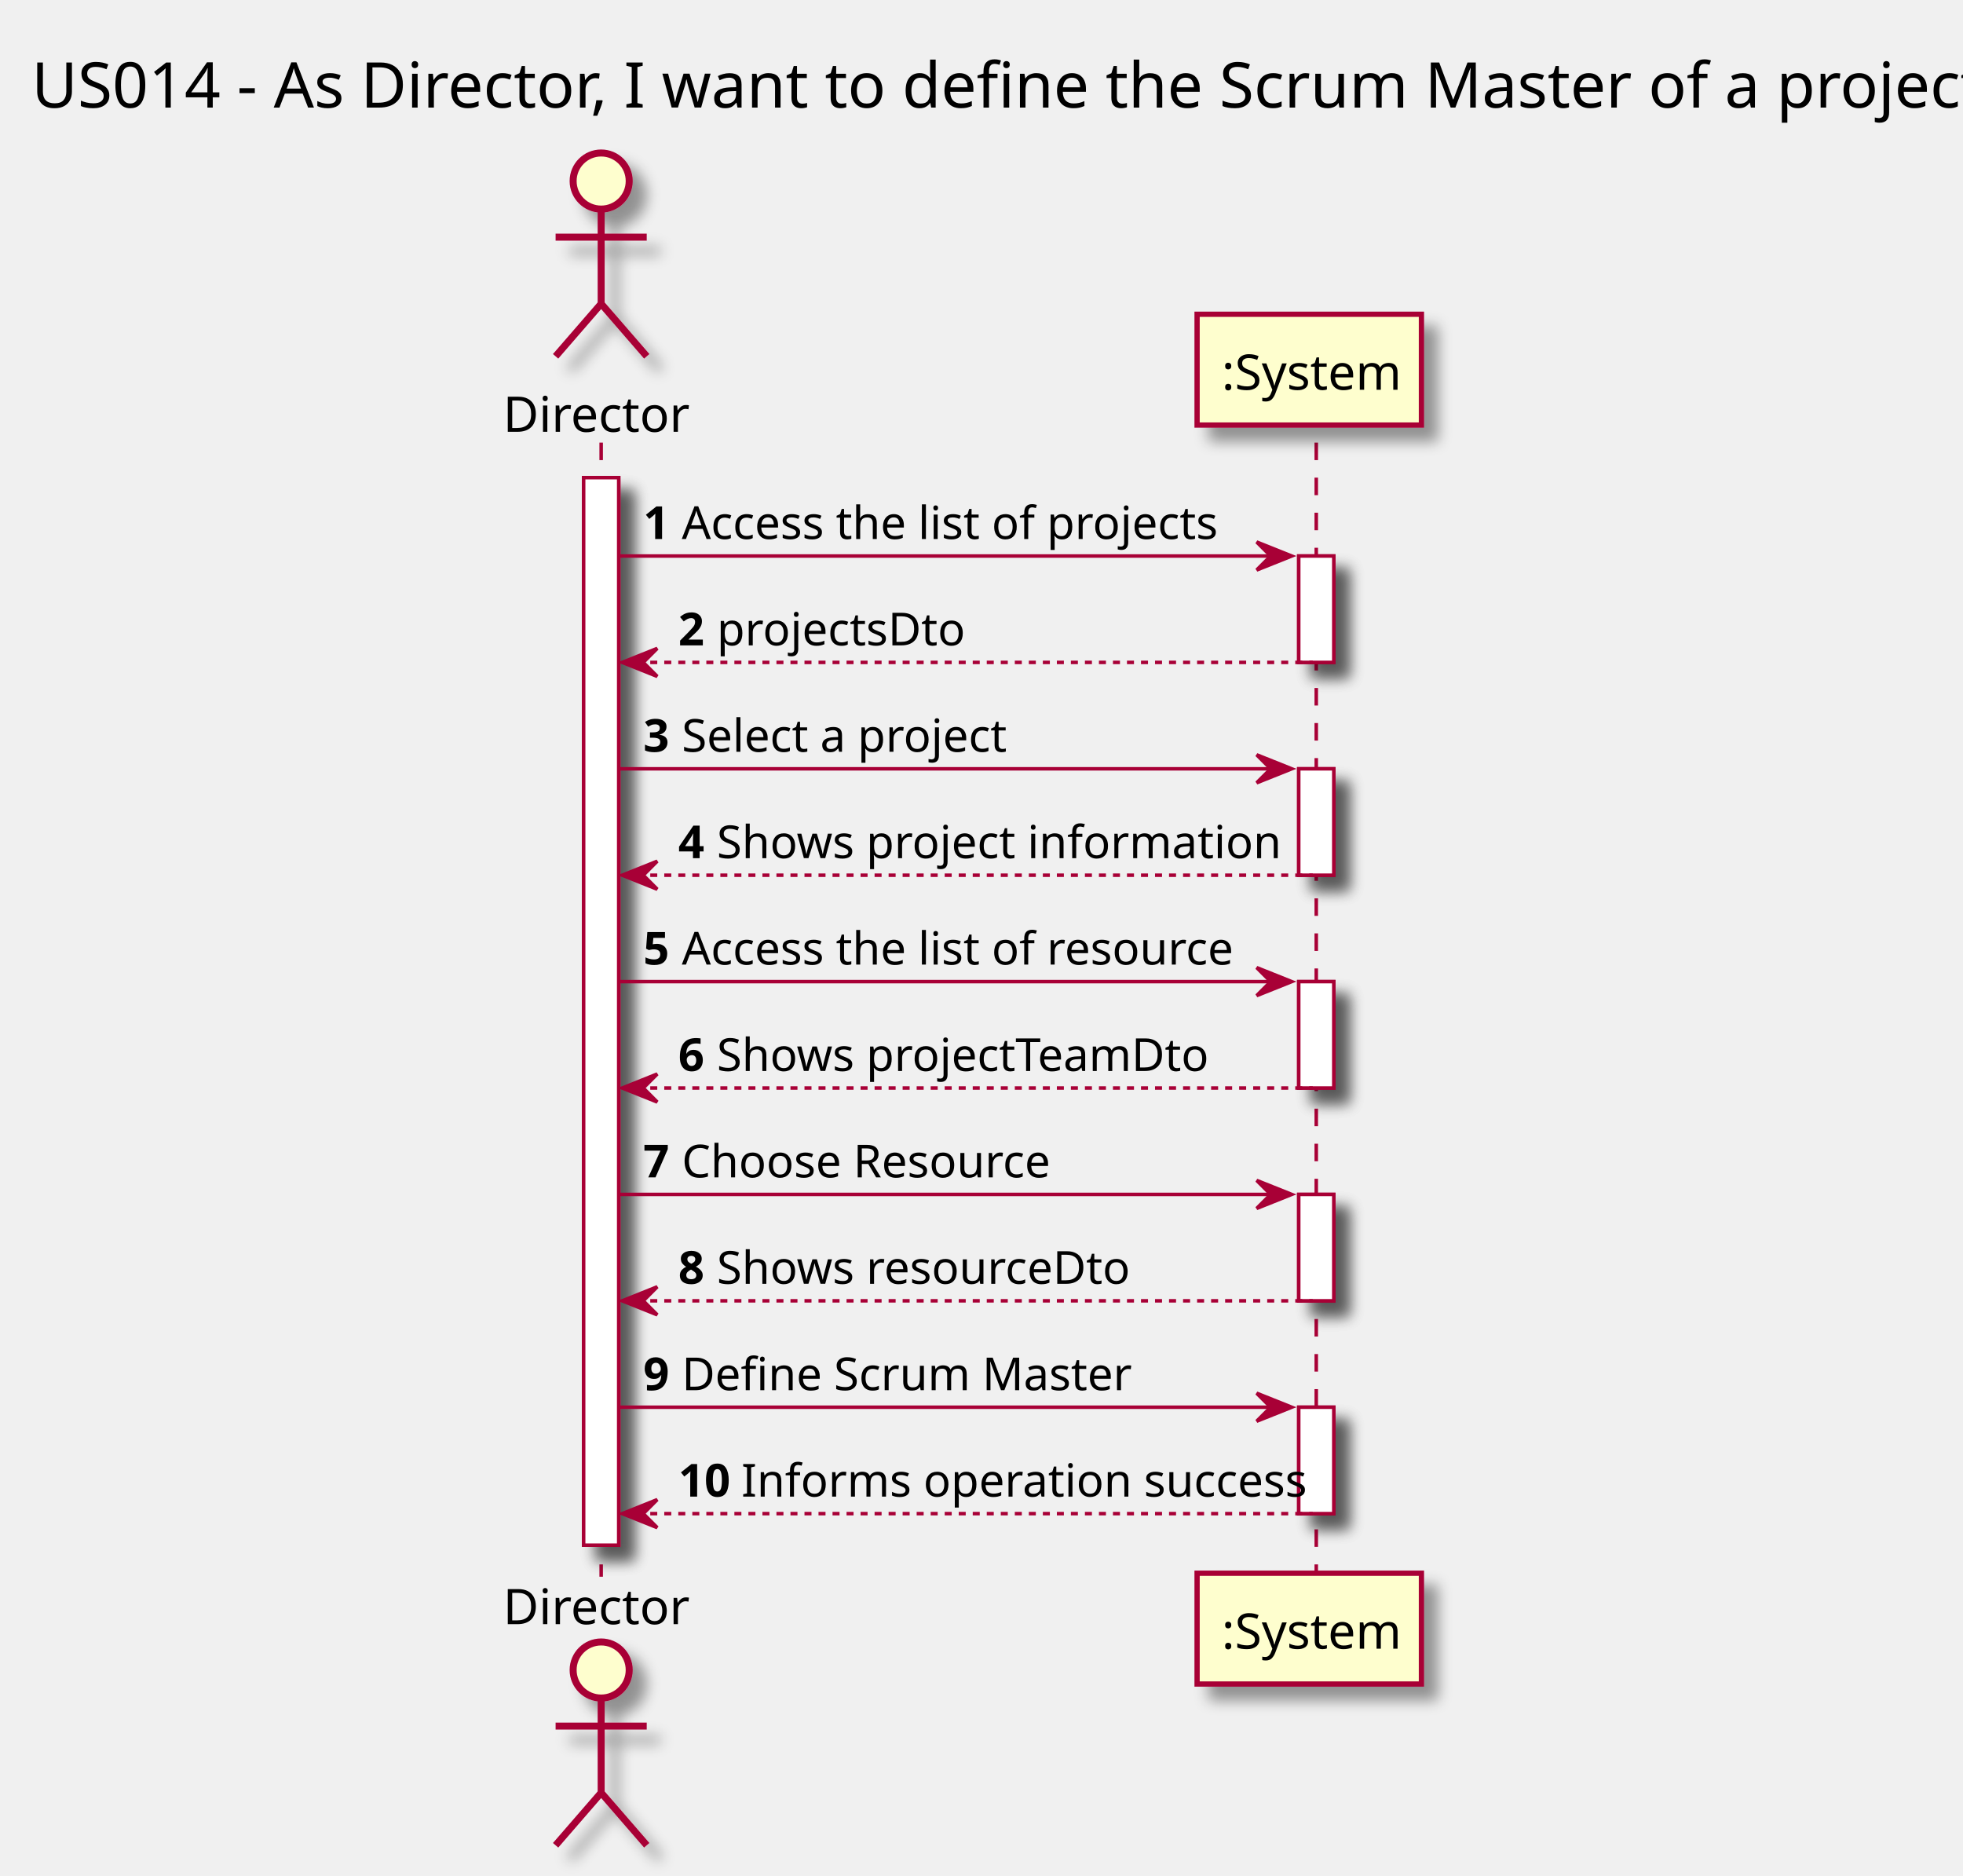
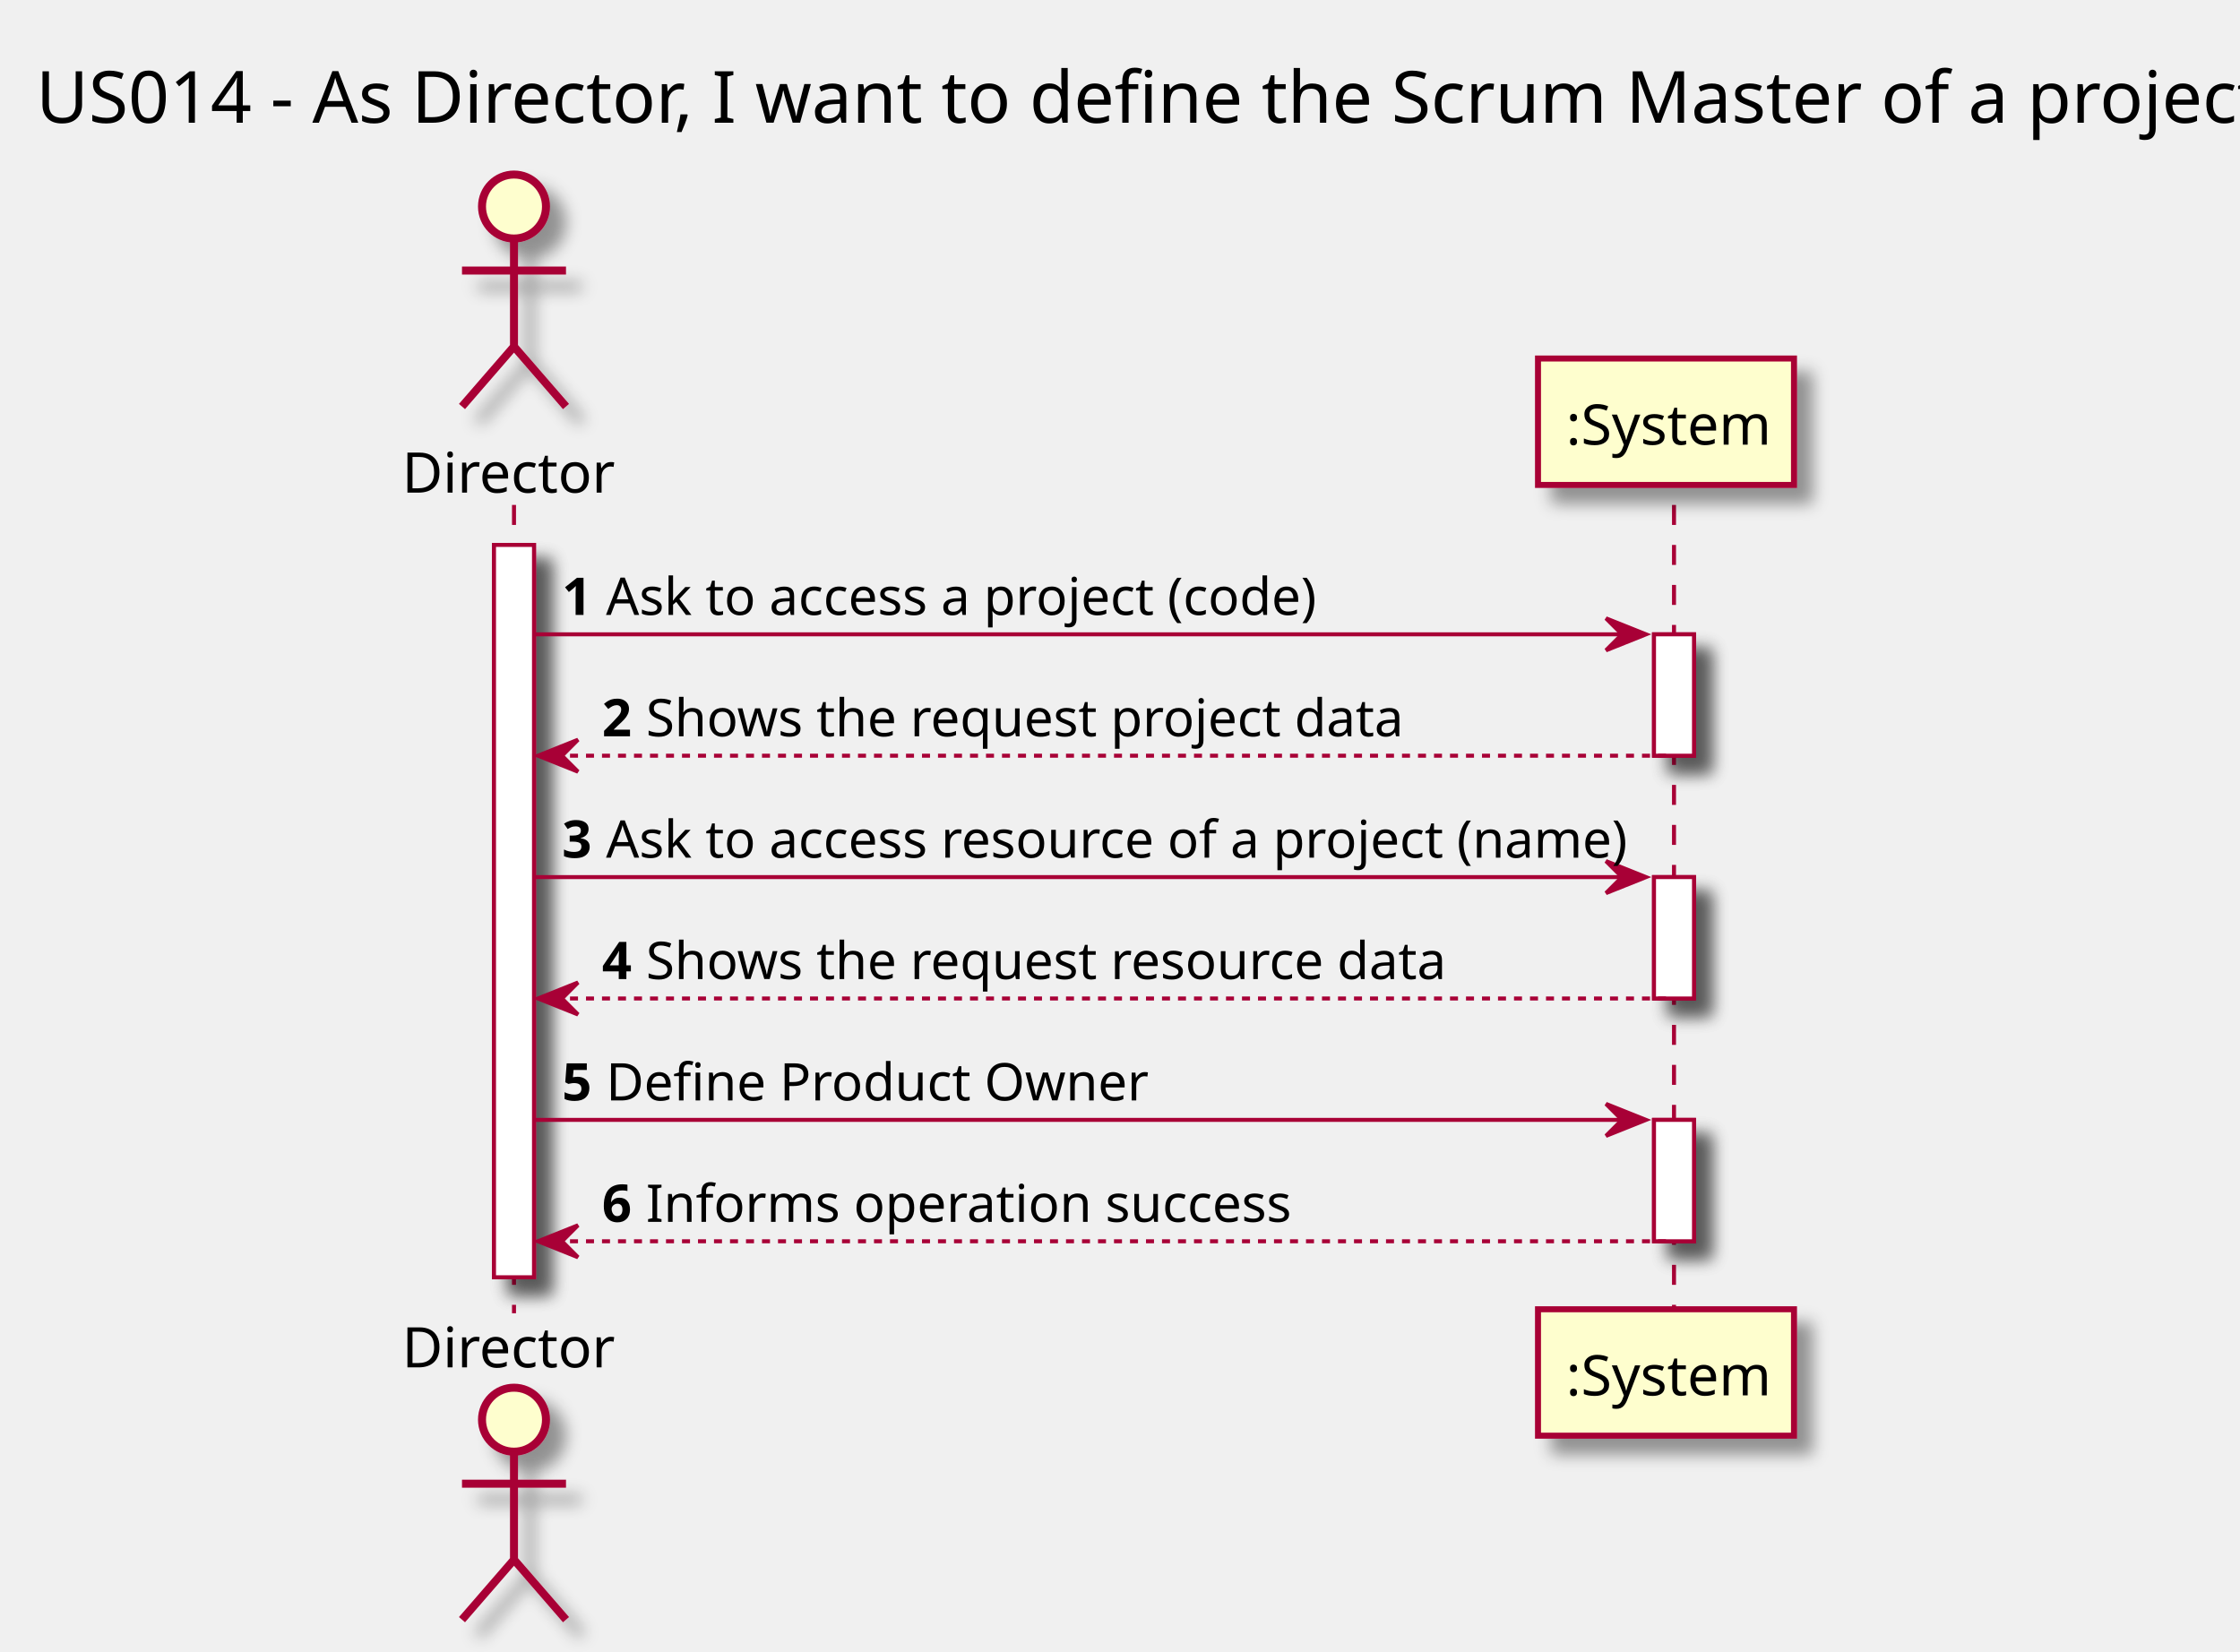
- <svg xmlns="http://www.w3.org/2000/svg" contentScriptType="application/ecmascript" contentStyleType="text/css" height="535px" preserveAspectRatio="none" style="width:560px;height:535px;background:#FFFFFF;" version="1.1" viewBox="0 0 560 535" width="560px" zoomAndPan="magnify">
+ <svg xmlns="http://www.w3.org/2000/svg" contentScriptType="application/ecmascript" contentStyleType="text/css" height="413px" preserveAspectRatio="none" style="width:560px;height:413px;background:#FFFFFF;" version="1.1" viewBox="0 0 560 413" width="560px" zoomAndPan="magnify">
  <defs>
-     <filter height="300%" id="f1pifs632ujmd6" width="300%" x="-1" y="-1">
+     <filter height="300%" id="f1iiram3wyo8os" width="300%" x="-1" y="-1">
      <feGaussianBlur result="blurOut" stdDeviation="2.0" />
      <feColorMatrix in="blurOut" result="blurOut2" type="matrix" values="0 0 0 0 0 0 0 0 0 0 0 0 0 0 0 0 0 0 .4 0" />
      <feOffset dx="4.0" dy="4.0" in="blurOut2" result="blurOut3" />
      <feBlend in="SourceGraphic" in2="blurOut3" mode="normal" />
    </filter>
  </defs>
  <g>
    <text fill="#000000" font-family="sans-serif" font-size="18" lengthAdjust="spacing" textLength="535" x="9" y="30.686">US014 - As Director, I want to define the Scrum Master of a project.</text>
-     <rect fill="#FFFFFF" filter="url(#f1pifs632ujmd6)" height="304.516" style="stroke:#A80036;stroke-width:1.0;" width="10" x="166.5" y="136.25" />
-     <rect fill="#FFFFFF" filter="url(#f1pifs632ujmd6)" height="30.352" style="stroke:#A80036;stroke-width:1.0;" width="10" x="370.5" y="158.602" />
-     <rect fill="#FFFFFF" filter="url(#f1pifs632ujmd6)" height="30.352" style="stroke:#A80036;stroke-width:1.0;" width="10" x="370.5" y="219.305" />
-     <rect fill="#FFFFFF" filter="url(#f1pifs632ujmd6)" height="30.352" style="stroke:#A80036;stroke-width:1.0;" width="10" x="370.5" y="280.008" />
-     <rect fill="#FFFFFF" filter="url(#f1pifs632ujmd6)" height="30.352" style="stroke:#A80036;stroke-width:1.0;" width="10" x="370.5" y="340.711" />
-     <rect fill="#FFFFFF" filter="url(#f1pifs632ujmd6)" height="30.352" style="stroke:#A80036;stroke-width:1.0;" width="10" x="370.5" y="401.414" />
-     <line style="stroke:#A80036;stroke-width:1.0;stroke-dasharray:5.0,5.0;" x1="171.5" x2="171.5" y1="126.25" y2="449.766" />
-     <line style="stroke:#A80036;stroke-width:1.0;stroke-dasharray:5.0,5.0;" x1="375.5" x2="375.5" y1="126.25" y2="449.766" />
-     <text fill="#000000" font-family="sans-serif" font-size="14" lengthAdjust="spacing" textLength="50" x="143.5" y="123.174">Director</text>
-     <ellipse cx="171.5" cy="51.641" fill="#FEFECE" filter="url(#f1pifs632ujmd6)" rx="8" ry="8" style="stroke:#A80036;stroke-width:2.0;" />
-     <path d="M171.5,59.641 L171.5,86.641 M158.5,67.641 L184.5,67.641 M171.5,86.641 L158.5,101.641 M171.5,86.641 L184.5,101.641 " fill="none" filter="url(#f1pifs632ujmd6)" style="stroke:#A80036;stroke-width:2.0;" />
-     <text fill="#000000" font-family="sans-serif" font-size="14" lengthAdjust="spacing" textLength="50" x="143.5" y="463.299">Director</text>
-     <ellipse cx="171.5" cy="476.375" fill="#FEFECE" filter="url(#f1pifs632ujmd6)" rx="8" ry="8" style="stroke:#A80036;stroke-width:2.0;" />
-     <path d="M171.5,484.375 L171.5,511.375 M158.5,492.375 L184.5,492.375 M171.5,511.375 L158.5,526.375 M171.5,511.375 L184.5,526.375 " fill="none" filter="url(#f1pifs632ujmd6)" style="stroke:#A80036;stroke-width:2.0;" />
-     <rect fill="#FEFECE" filter="url(#f1pifs632ujmd6)" height="31.609" style="stroke:#A80036;stroke-width:1.5;" width="64" x="341.5" y="89.641" />
-     <text fill="#000000" font-family="sans-serif" font-size="14" lengthAdjust="spacing" textLength="50" x="348.5" y="111.174">:System</text>
-     <rect fill="#FEFECE" filter="url(#f1pifs632ujmd6)" height="31.609" style="stroke:#A80036;stroke-width:1.5;" width="64" x="341.5" y="448.766" />
-     <text fill="#000000" font-family="sans-serif" font-size="14" lengthAdjust="spacing" textLength="50" x="348.5" y="470.299">:System</text>
-     <rect fill="#FFFFFF" filter="url(#f1pifs632ujmd6)" height="304.516" style="stroke:#A80036;stroke-width:1.0;" width="10" x="166.5" y="136.25" />
-     <rect fill="#FFFFFF" filter="url(#f1pifs632ujmd6)" height="30.352" style="stroke:#A80036;stroke-width:1.0;" width="10" x="370.5" y="158.602" />
-     <rect fill="#FFFFFF" filter="url(#f1pifs632ujmd6)" height="30.352" style="stroke:#A80036;stroke-width:1.0;" width="10" x="370.5" y="219.305" />
-     <rect fill="#FFFFFF" filter="url(#f1pifs632ujmd6)" height="30.352" style="stroke:#A80036;stroke-width:1.0;" width="10" x="370.5" y="280.008" />
-     <rect fill="#FFFFFF" filter="url(#f1pifs632ujmd6)" height="30.352" style="stroke:#A80036;stroke-width:1.0;" width="10" x="370.5" y="340.711" />
-     <rect fill="#FFFFFF" filter="url(#f1pifs632ujmd6)" height="30.352" style="stroke:#A80036;stroke-width:1.0;" width="10" x="370.5" y="401.414" />
-     <polygon fill="#A80036" points="358.5,154.602,368.5,158.602,358.5,162.602,362.5,158.602" style="stroke:#A80036;stroke-width:1.0;" />
-     <line style="stroke:#A80036;stroke-width:1.0;" x1="176.5" x2="364.5" y1="158.602" y2="158.602" />
-     <text fill="#000000" font-family="sans-serif" font-size="13" font-weight="bold" lengthAdjust="spacing" textLength="7" x="183.5" y="153.745">1</text>
-     <text fill="#000000" font-family="sans-serif" font-size="13" lengthAdjust="spacing" textLength="151" x="194.5" y="153.745">Access the list of projects</text>
-     <polygon fill="#A80036" points="187.5,184.953,177.5,188.953,187.5,192.953,183.5,188.953" style="stroke:#A80036;stroke-width:1.0;" />
-     <line style="stroke:#A80036;stroke-width:1.0;stroke-dasharray:2.0,2.0;" x1="181.5" x2="374.5" y1="188.953" y2="188.953" />
-     <text fill="#000000" font-family="sans-serif" font-size="13" font-weight="bold" lengthAdjust="spacing" textLength="7" x="193.5" y="184.097">2</text>
-     <text fill="#000000" font-family="sans-serif" font-size="13" lengthAdjust="spacing" textLength="66" x="204.5" y="184.097">projectsDto</text>
-     <polygon fill="#A80036" points="358.5,215.305,368.5,219.305,358.5,223.305,362.5,219.305" style="stroke:#A80036;stroke-width:1.0;" />
-     <line style="stroke:#A80036;stroke-width:1.0;" x1="176.5" x2="364.5" y1="219.305" y2="219.305" />
-     <text fill="#000000" font-family="sans-serif" font-size="13" font-weight="bold" lengthAdjust="spacing" textLength="7" x="183.5" y="214.448">3</text>
-     <text fill="#000000" font-family="sans-serif" font-size="13" lengthAdjust="spacing" textLength="91" x="194.5" y="214.448">Select a project</text>
-     <polygon fill="#A80036" points="187.5,245.656,177.5,249.656,187.5,253.656,183.5,249.656" style="stroke:#A80036;stroke-width:1.0;" />
-     <line style="stroke:#A80036;stroke-width:1.0;stroke-dasharray:2.0,2.0;" x1="181.5" x2="374.5" y1="249.656" y2="249.656" />
-     <text fill="#000000" font-family="sans-serif" font-size="13" font-weight="bold" lengthAdjust="spacing" textLength="7" x="193.5" y="244.8">4</text>
-     <text fill="#000000" font-family="sans-serif" font-size="13" lengthAdjust="spacing" textLength="149" x="204.5" y="244.8">Shows project information</text>
-     <polygon fill="#A80036" points="358.5,276.008,368.5,280.008,358.5,284.008,362.5,280.008" style="stroke:#A80036;stroke-width:1.0;" />
-     <line style="stroke:#A80036;stroke-width:1.0;" x1="176.5" x2="364.5" y1="280.008" y2="280.008" />
-     <text fill="#000000" font-family="sans-serif" font-size="13" font-weight="bold" lengthAdjust="spacing" textLength="7" x="183.5" y="275.151">5</text>
-     <text fill="#000000" font-family="sans-serif" font-size="13" lengthAdjust="spacing" textLength="155" x="194.5" y="275.151">Access the list of resource</text>
-     <polygon fill="#A80036" points="187.5,306.359,177.5,310.359,187.5,314.359,183.5,310.359" style="stroke:#A80036;stroke-width:1.0;" />
-     <line style="stroke:#A80036;stroke-width:1.0;stroke-dasharray:2.0,2.0;" x1="181.5" x2="374.5" y1="310.359" y2="310.359" />
-     <text fill="#000000" font-family="sans-serif" font-size="13" font-weight="bold" lengthAdjust="spacing" textLength="7" x="193.5" y="305.503">6</text>
-     <text fill="#000000" font-family="sans-serif" font-size="13" lengthAdjust="spacing" textLength="134" x="204.5" y="305.503">Shows projectTeamDto</text>
-     <polygon fill="#A80036" points="358.5,336.711,368.5,340.711,358.5,344.711,362.5,340.711" style="stroke:#A80036;stroke-width:1.0;" />
-     <line style="stroke:#A80036;stroke-width:1.0;" x1="176.5" x2="364.5" y1="340.711" y2="340.711" />
-     <text fill="#000000" font-family="sans-serif" font-size="13" font-weight="bold" lengthAdjust="spacing" textLength="7" x="183.5" y="335.854">7</text>
-     <text fill="#000000" font-family="sans-serif" font-size="13" lengthAdjust="spacing" textLength="103" x="194.5" y="335.854">Choose Resource</text>
-     <polygon fill="#A80036" points="187.5,367.062,177.5,371.062,187.5,375.062,183.5,371.062" style="stroke:#A80036;stroke-width:1.0;" />
-     <line style="stroke:#A80036;stroke-width:1.0;stroke-dasharray:2.0,2.0;" x1="181.5" x2="374.5" y1="371.062" y2="371.062" />
-     <text fill="#000000" font-family="sans-serif" font-size="13" font-weight="bold" lengthAdjust="spacing" textLength="7" x="193.5" y="366.206">8</text>
-     <text fill="#000000" font-family="sans-serif" font-size="13" lengthAdjust="spacing" textLength="113" x="204.5" y="366.206">Shows resourceDto</text>
-     <polygon fill="#A80036" points="358.5,397.414,368.5,401.414,358.5,405.414,362.5,401.414" style="stroke:#A80036;stroke-width:1.0;" />
-     <line style="stroke:#A80036;stroke-width:1.0;" x1="176.5" x2="364.5" y1="401.414" y2="401.414" />
-     <text fill="#000000" font-family="sans-serif" font-size="13" font-weight="bold" lengthAdjust="spacing" textLength="7" x="183.5" y="396.558">9</text>
-     <text fill="#000000" font-family="sans-serif" font-size="13" lengthAdjust="spacing" textLength="122" x="194.5" y="396.558">Define Scrum Master</text>
-     <polygon fill="#A80036" points="187.5,427.766,177.5,431.766,187.5,435.766,183.5,431.766" style="stroke:#A80036;stroke-width:1.0;" />
-     <line style="stroke:#A80036;stroke-width:1.0;stroke-dasharray:2.0,2.0;" x1="181.5" x2="374.5" y1="431.766" y2="431.766" />
-     <text fill="#000000" font-family="sans-serif" font-size="13" font-weight="bold" lengthAdjust="spacing" textLength="14" x="193.5" y="426.909">10</text>
-     <text fill="#000000" font-family="sans-serif" font-size="13" lengthAdjust="spacing" textLength="152" x="211.5" y="426.909">Informs operation success</text>
+     <rect fill="#FFFFFF" filter="url(#f1iiram3wyo8os)" height="183.109" style="stroke:#A80036;stroke-width:1.0;" width="10" x="123.5" y="136.25" />
+     <rect fill="#FFFFFF" filter="url(#f1iiram3wyo8os)" height="30.352" style="stroke:#A80036;stroke-width:1.0;" width="10" x="413.5" y="158.602" />
+     <rect fill="#FFFFFF" filter="url(#f1iiram3wyo8os)" height="30.352" style="stroke:#A80036;stroke-width:1.0;" width="10" x="413.5" y="219.305" />
+     <rect fill="#FFFFFF" filter="url(#f1iiram3wyo8os)" height="30.352" style="stroke:#A80036;stroke-width:1.0;" width="10" x="413.5" y="280.008" />
+     <line style="stroke:#A80036;stroke-width:1.0;stroke-dasharray:5.0,5.0;" x1="128.5" x2="128.5" y1="126.25" y2="328.359" />
+     <line style="stroke:#A80036;stroke-width:1.0;stroke-dasharray:5.0,5.0;" x1="418.5" x2="418.5" y1="126.25" y2="328.359" />
+     <text fill="#000000" font-family="sans-serif" font-size="14" lengthAdjust="spacing" textLength="50" x="100.5" y="123.174">Director</text>
+     <ellipse cx="128.5" cy="51.641" fill="#FEFECE" filter="url(#f1iiram3wyo8os)" rx="8" ry="8" style="stroke:#A80036;stroke-width:2.0;" />
+     <path d="M128.5,59.641 L128.5,86.641 M115.5,67.641 L141.5,67.641 M128.5,86.641 L115.5,101.641 M128.5,86.641 L141.5,101.641 " fill="none" filter="url(#f1iiram3wyo8os)" style="stroke:#A80036;stroke-width:2.0;" />
+     <text fill="#000000" font-family="sans-serif" font-size="14" lengthAdjust="spacing" textLength="50" x="100.5" y="341.893">Director</text>
+     <ellipse cx="128.5" cy="354.969" fill="#FEFECE" filter="url(#f1iiram3wyo8os)" rx="8" ry="8" style="stroke:#A80036;stroke-width:2.0;" />
+     <path d="M128.5,362.969 L128.5,389.969 M115.5,370.969 L141.5,370.969 M128.5,389.969 L115.5,404.969 M128.5,389.969 L141.5,404.969 " fill="none" filter="url(#f1iiram3wyo8os)" style="stroke:#A80036;stroke-width:2.0;" />
+     <rect fill="#FEFECE" filter="url(#f1iiram3wyo8os)" height="31.609" style="stroke:#A80036;stroke-width:1.5;" width="64" x="384.5" y="89.641" />
+     <text fill="#000000" font-family="sans-serif" font-size="14" lengthAdjust="spacing" textLength="50" x="391.5" y="111.174">:System</text>
+     <rect fill="#FEFECE" filter="url(#f1iiram3wyo8os)" height="31.609" style="stroke:#A80036;stroke-width:1.5;" width="64" x="384.5" y="327.359" />
+     <text fill="#000000" font-family="sans-serif" font-size="14" lengthAdjust="spacing" textLength="50" x="391.5" y="348.893">:System</text>
+     <rect fill="#FFFFFF" filter="url(#f1iiram3wyo8os)" height="183.109" style="stroke:#A80036;stroke-width:1.0;" width="10" x="123.5" y="136.25" />
+     <rect fill="#FFFFFF" filter="url(#f1iiram3wyo8os)" height="30.352" style="stroke:#A80036;stroke-width:1.0;" width="10" x="413.5" y="158.602" />
+     <rect fill="#FFFFFF" filter="url(#f1iiram3wyo8os)" height="30.352" style="stroke:#A80036;stroke-width:1.0;" width="10" x="413.5" y="219.305" />
+     <rect fill="#FFFFFF" filter="url(#f1iiram3wyo8os)" height="30.352" style="stroke:#A80036;stroke-width:1.0;" width="10" x="413.5" y="280.008" />
+     <polygon fill="#A80036" points="401.5,154.602,411.5,158.602,401.5,162.602,405.5,158.602" style="stroke:#A80036;stroke-width:1.0;" />
+     <line style="stroke:#A80036;stroke-width:1.0;" x1="133.5" x2="407.5" y1="158.602" y2="158.602" />
+     <text fill="#000000" font-family="sans-serif" font-size="13" font-weight="bold" lengthAdjust="spacing" textLength="7" x="140.5" y="153.745">1</text>
+     <text fill="#000000" font-family="sans-serif" font-size="13" lengthAdjust="spacing" textLength="178" x="151.5" y="153.745">Ask to access a project (code)</text>
+     <polygon fill="#A80036" points="144.5,184.953,134.5,188.953,144.5,192.953,140.5,188.953" style="stroke:#A80036;stroke-width:1.0;" />
+     <line style="stroke:#A80036;stroke-width:1.0;stroke-dasharray:2.0,2.0;" x1="138.5" x2="417.5" y1="188.953" y2="188.953" />
+     <text fill="#000000" font-family="sans-serif" font-size="13" font-weight="bold" lengthAdjust="spacing" textLength="7" x="150.5" y="184.097">2</text>
+     <text fill="#000000" font-family="sans-serif" font-size="13" lengthAdjust="spacing" textLength="180" x="161.5" y="184.097">Shows the request project data</text>
+     <polygon fill="#A80036" points="401.5,215.305,411.5,219.305,401.5,223.305,405.5,219.305" style="stroke:#A80036;stroke-width:1.0;" />
+     <line style="stroke:#A80036;stroke-width:1.0;" x1="133.5" x2="407.5" y1="219.305" y2="219.305" />
+     <text fill="#000000" font-family="sans-serif" font-size="13" font-weight="bold" lengthAdjust="spacing" textLength="7" x="140.5" y="214.448">3</text>
+     <text fill="#000000" font-family="sans-serif" font-size="13" lengthAdjust="spacing" textLength="250" x="151.5" y="214.448">Ask to access resource of a project (name)</text>
+     <polygon fill="#A80036" points="144.5,245.656,134.5,249.656,144.5,253.656,140.5,249.656" style="stroke:#A80036;stroke-width:1.0;" />
+     <line style="stroke:#A80036;stroke-width:1.0;stroke-dasharray:2.0,2.0;" x1="138.5" x2="417.5" y1="249.656" y2="249.656" />
+     <text fill="#000000" font-family="sans-serif" font-size="13" font-weight="bold" lengthAdjust="spacing" textLength="7" x="150.5" y="244.8">4</text>
+     <text fill="#000000" font-family="sans-serif" font-size="13" lengthAdjust="spacing" textLength="191" x="161.5" y="244.8">Shows the request resource data</text>
+     <polygon fill="#A80036" points="401.5,276.008,411.5,280.008,401.5,284.008,405.5,280.008" style="stroke:#A80036;stroke-width:1.0;" />
+     <line style="stroke:#A80036;stroke-width:1.0;" x1="133.5" x2="407.5" y1="280.008" y2="280.008" />
+     <text fill="#000000" font-family="sans-serif" font-size="13" font-weight="bold" lengthAdjust="spacing" textLength="7" x="140.5" y="275.151">5</text>
+     <text fill="#000000" font-family="sans-serif" font-size="13" lengthAdjust="spacing" textLength="126" x="151.5" y="275.151">Define Product Owner</text>
+     <polygon fill="#A80036" points="144.5,306.359,134.5,310.359,144.5,314.359,140.5,310.359" style="stroke:#A80036;stroke-width:1.0;" />
+     <line style="stroke:#A80036;stroke-width:1.0;stroke-dasharray:2.0,2.0;" x1="138.5" x2="417.5" y1="310.359" y2="310.359" />
+     <text fill="#000000" font-family="sans-serif" font-size="13" font-weight="bold" lengthAdjust="spacing" textLength="7" x="150.5" y="305.503">6</text>
+     <text fill="#000000" font-family="sans-serif" font-size="13" lengthAdjust="spacing" textLength="152" x="161.5" y="305.503">Informs operation success</text>
  </g>
</svg>
